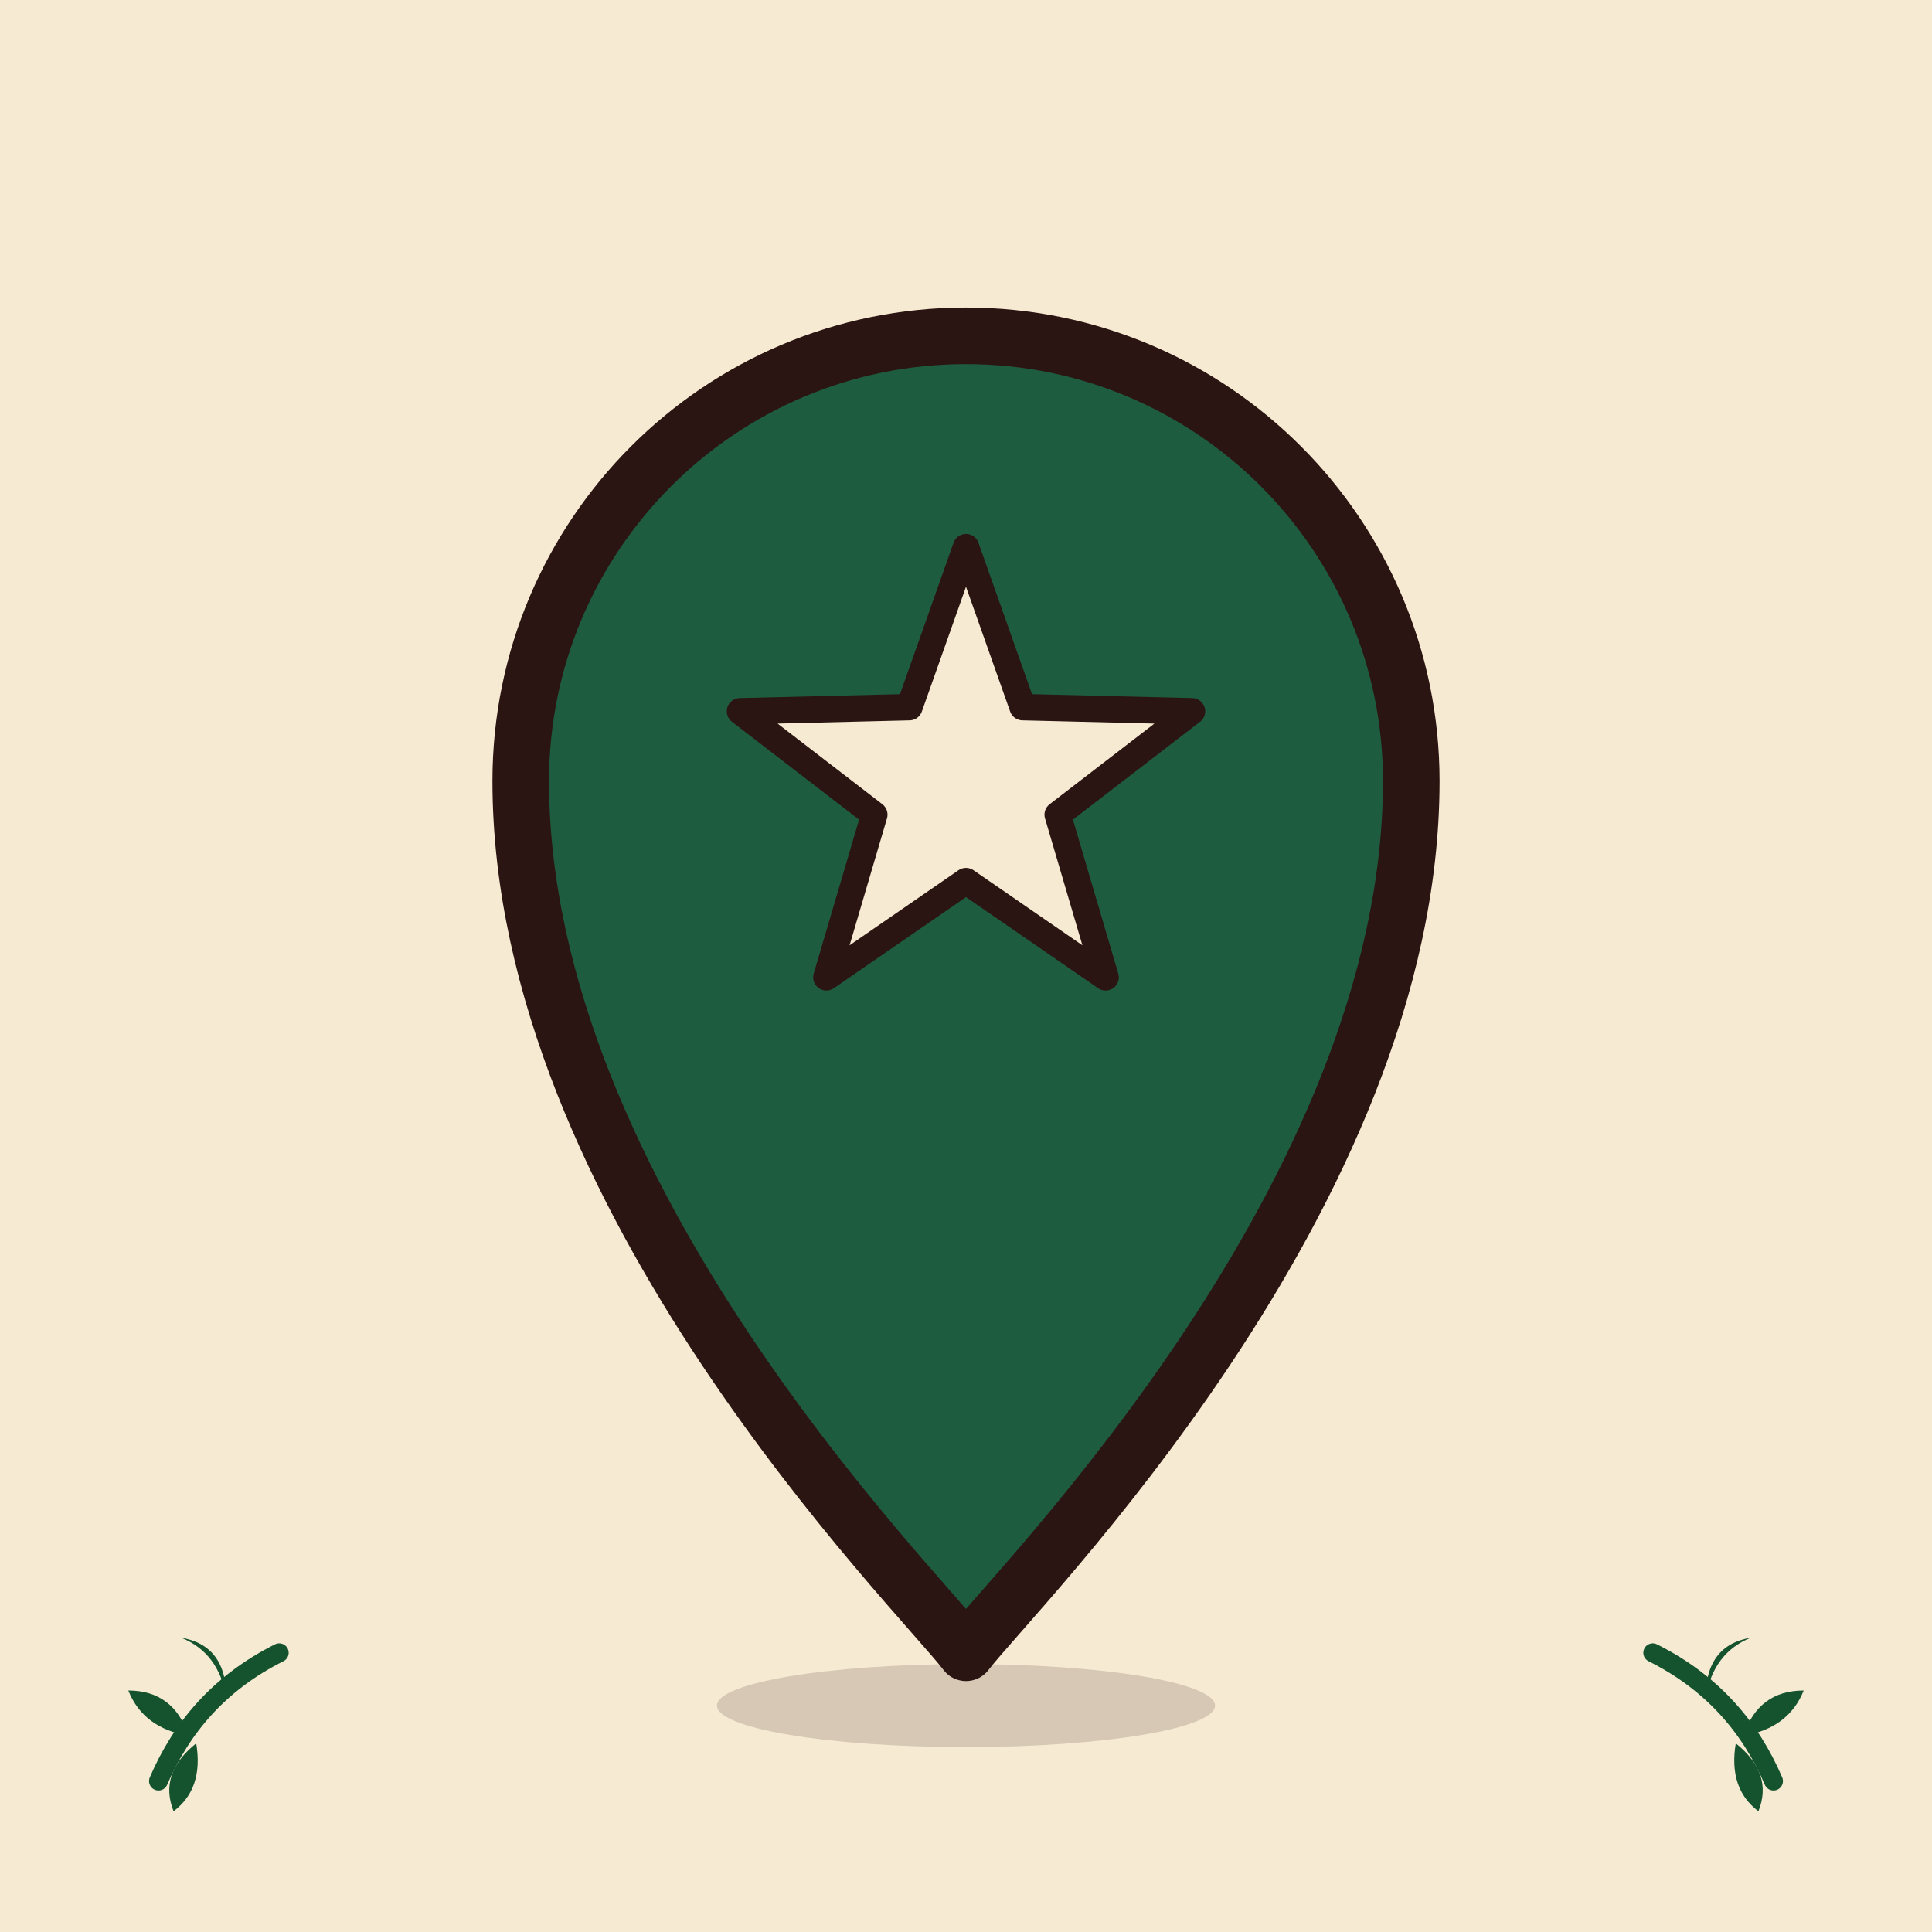
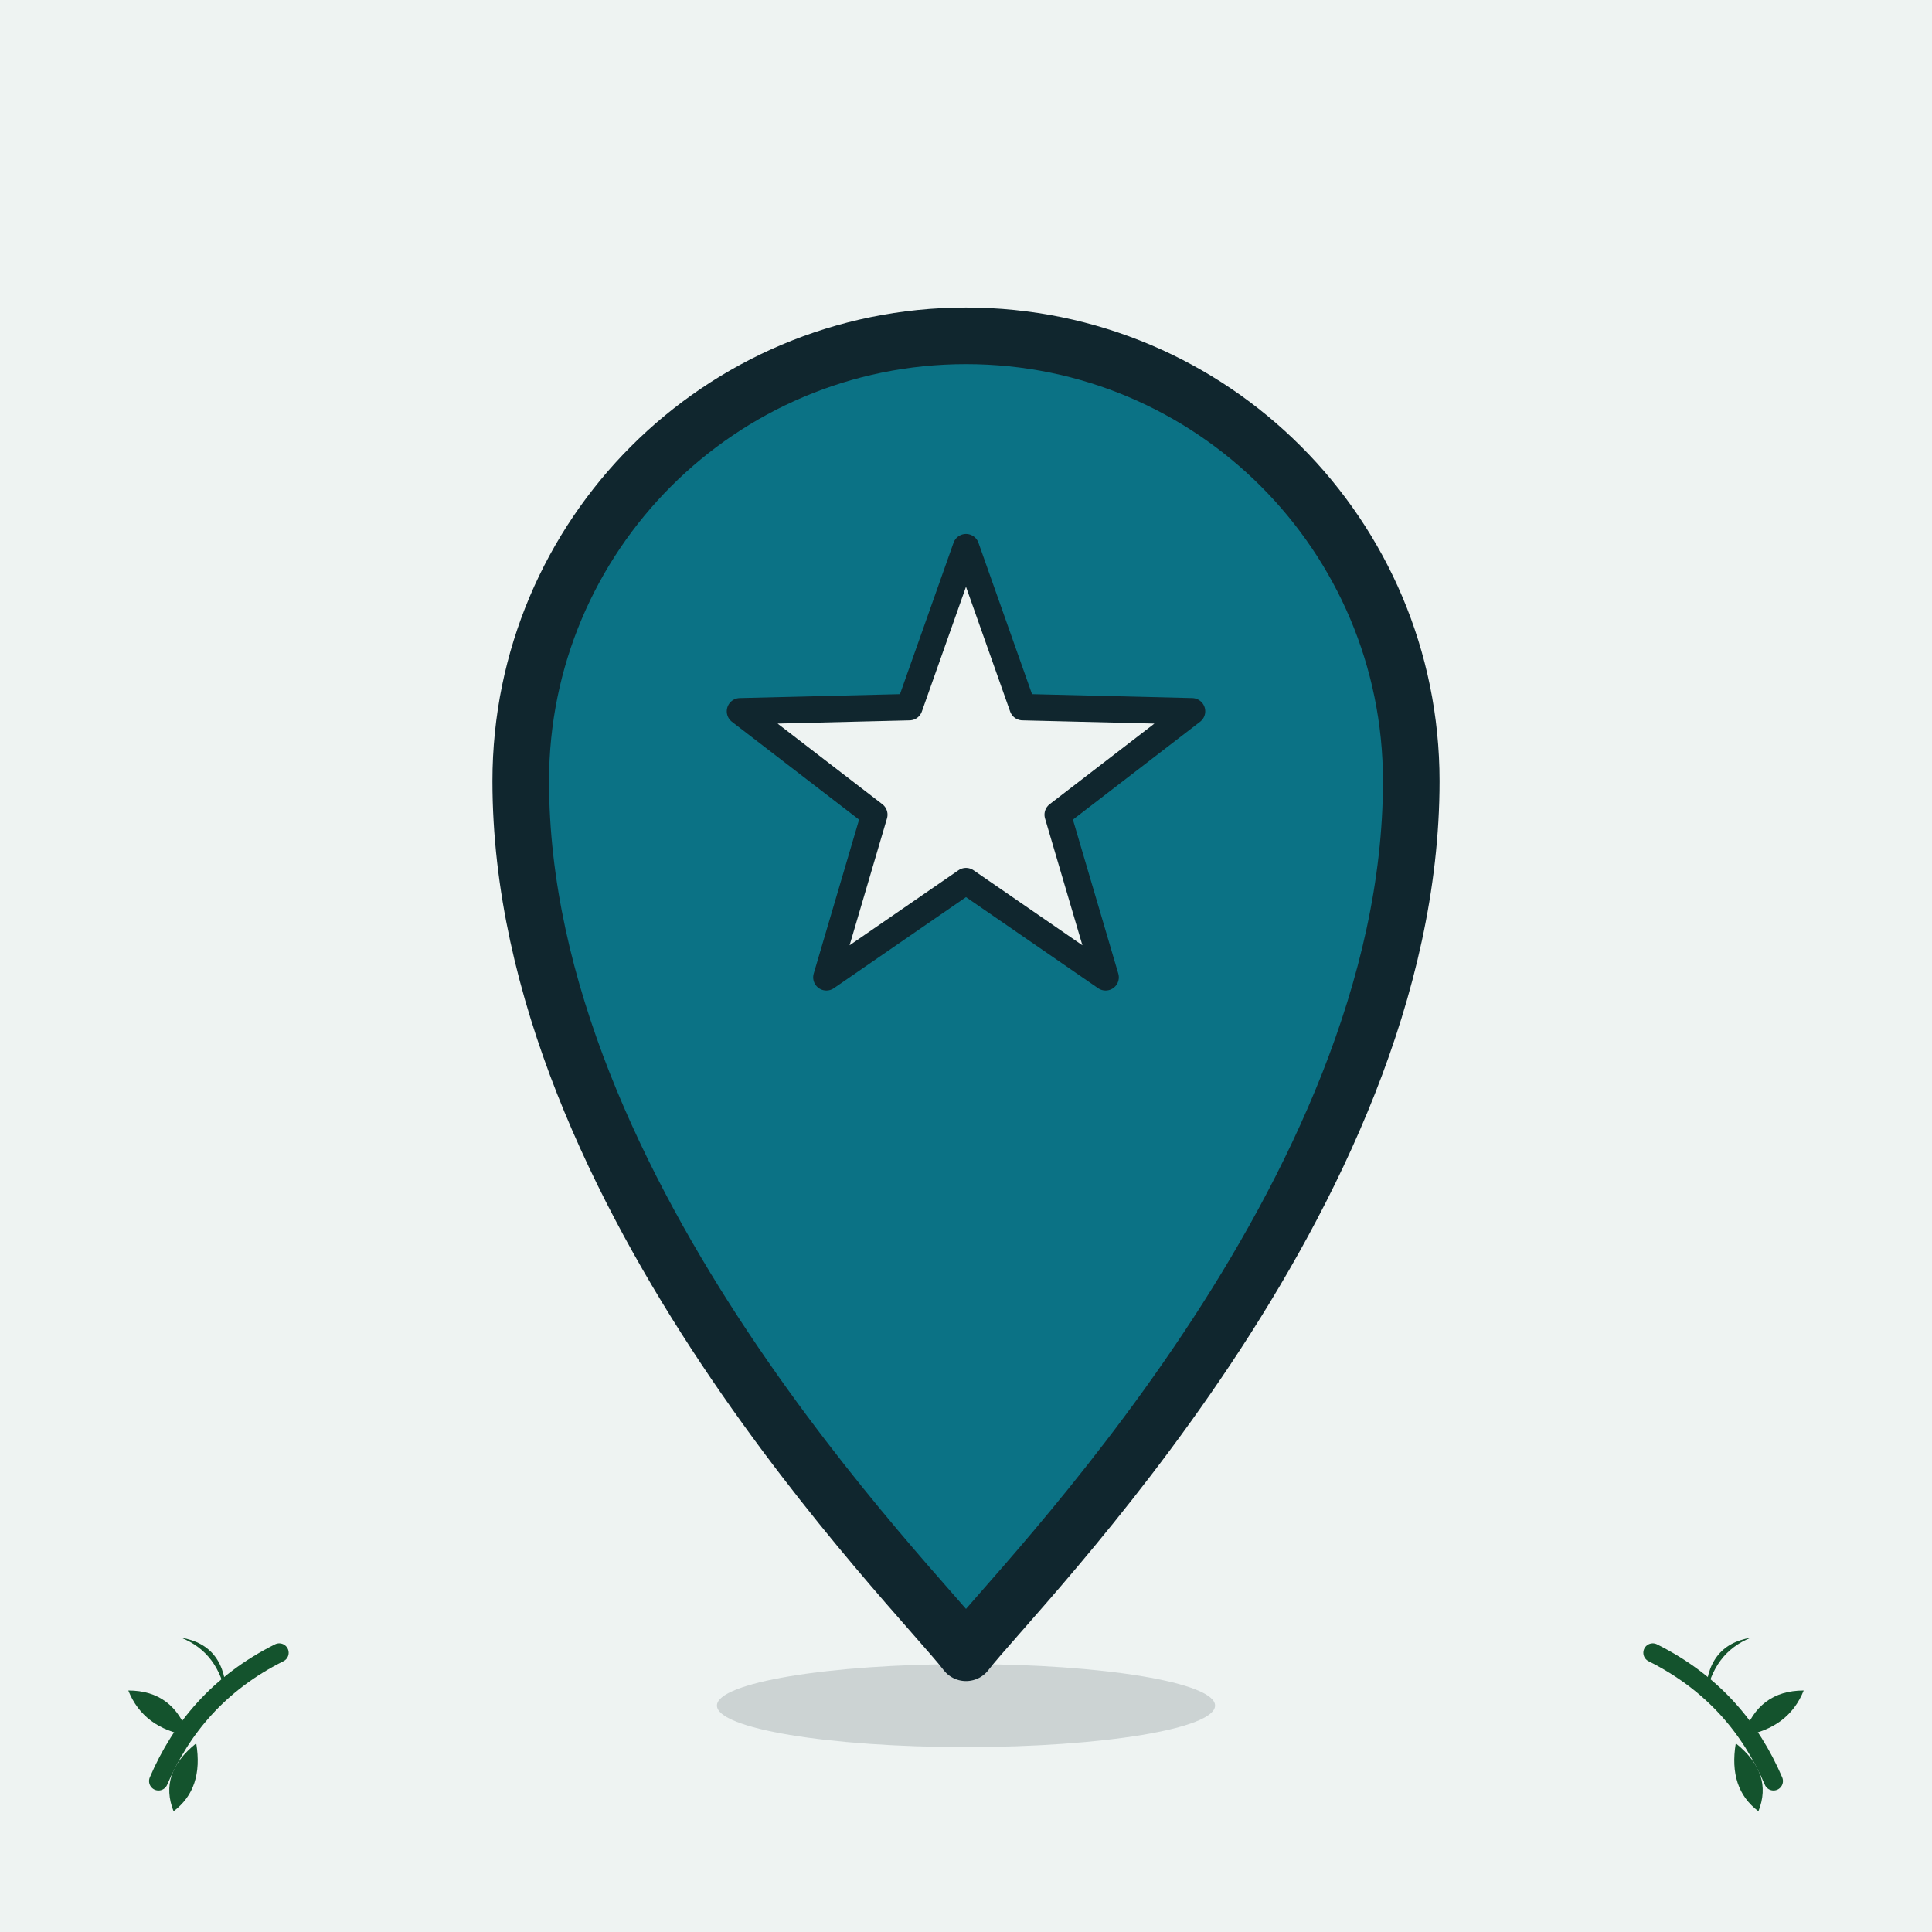
<svg xmlns="http://www.w3.org/2000/svg" viewBox="0 0 512 512">
-   <rect width="512" height="512" fill="#f6ead3" />
-   <ellipse cx="256" cy="452" rx="66" ry="11" fill="#2b1512" opacity="0.16" />
-   <path d="M256 438 C 243 421, 138 317, 138 207 A 118 118 0 1 1 374 207 C 374 317, 269 421, 256 438 Z" fill="#1e5c40" stroke="#2b1512" stroke-width="15" stroke-linejoin="round" />
-   <polygon points="256.0,145.0 271.0,187.4 315.9,188.5 280.3,215.9 293.0,259.0 256.0,233.5 219.0,259.0 231.7,215.9 196.1,188.5 241.0,187.4" fill="#f6ead3" stroke="#2b1512" stroke-width="7" stroke-linejoin="round" />
+   <rect width="512" height="512" fill="#eef3f2" />
+   <ellipse cx="256" cy="452" rx="66" ry="11" fill="#10262e" opacity="0.16" />
+   <path d="M256 438 C 243 421, 138 317, 138 207 A 118 118 0 1 1 374 207 C 374 317, 269 421, 256 438 Z" fill="#0b7285" stroke="#10262e" stroke-width="15" stroke-linejoin="round" />
+   <polygon points="256.0,145.0 271.0,187.4 315.9,188.5 280.3,215.9 293.0,259.0 256.0,233.5 219.0,259.0 231.7,215.9 196.1,188.5 241.0,187.4" fill="#eef3f2" stroke="#10262e" stroke-width="7" stroke-linejoin="round" />
  <g transform="translate(28,428)">
    <g stroke="#14532d" stroke-width="5" stroke-linecap="round" fill="none">
      <path d="M14 44 C 20 30, 30 18, 46 10" />
      <path d="M22 32 q -12 -2 -16 -12 q 12 0 16 12" fill="#14532d" stroke="none" />
      <path d="M32 22 q -2 -12 -12 -16 q 12 2 12 16" fill="#14532d" stroke="none" />
      <path d="M24 34 q 2 12 -6 18 q -4 -10 6 -18" fill="#14532d" stroke="none" />
    </g>
  </g>
  <g transform="translate(484,428) scale(-1,1)">
    <g stroke="#14532d" stroke-width="5" stroke-linecap="round" fill="none">
      <path d="M14 44 C 20 30, 30 18, 46 10" />
      <path d="M22 32 q -12 -2 -16 -12 q 12 0 16 12" fill="#14532d" stroke="none" />
      <path d="M32 22 q -2 -12 -12 -16 q 12 2 12 16" fill="#14532d" stroke="none" />
      <path d="M24 34 q 2 12 -6 18 q -4 -10 6 -18" fill="#14532d" stroke="none" />
    </g>
  </g>
</svg>
